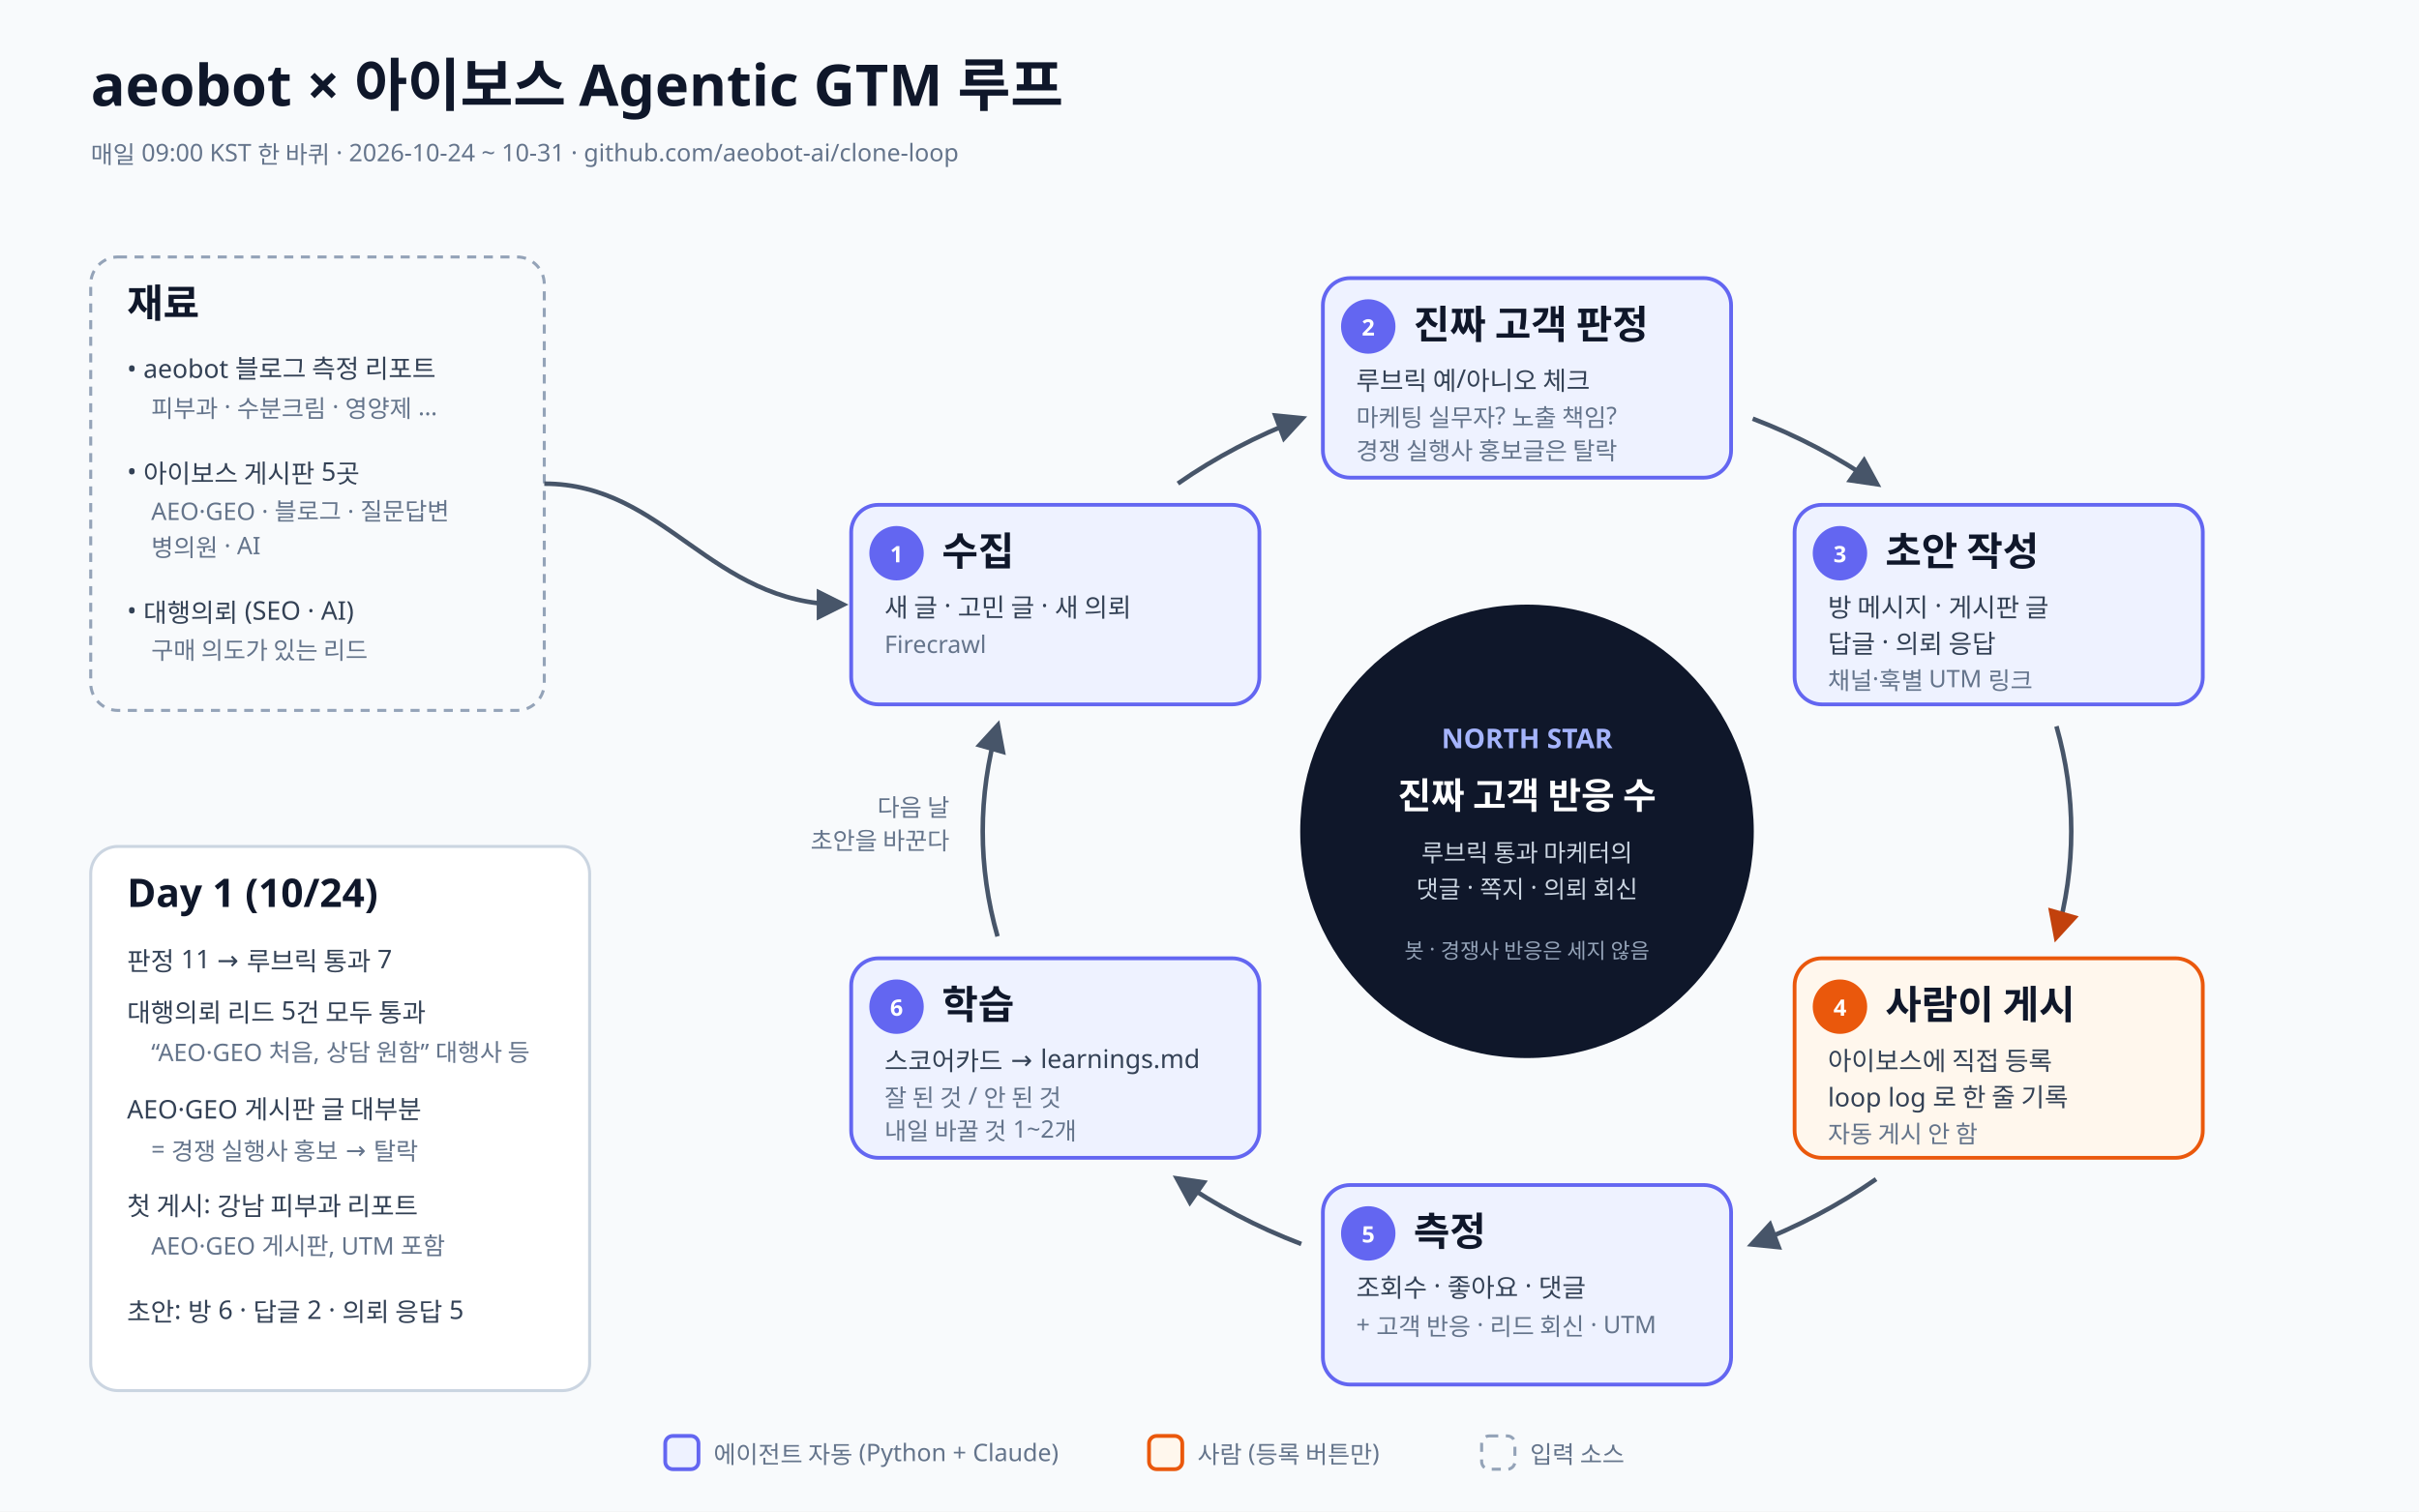
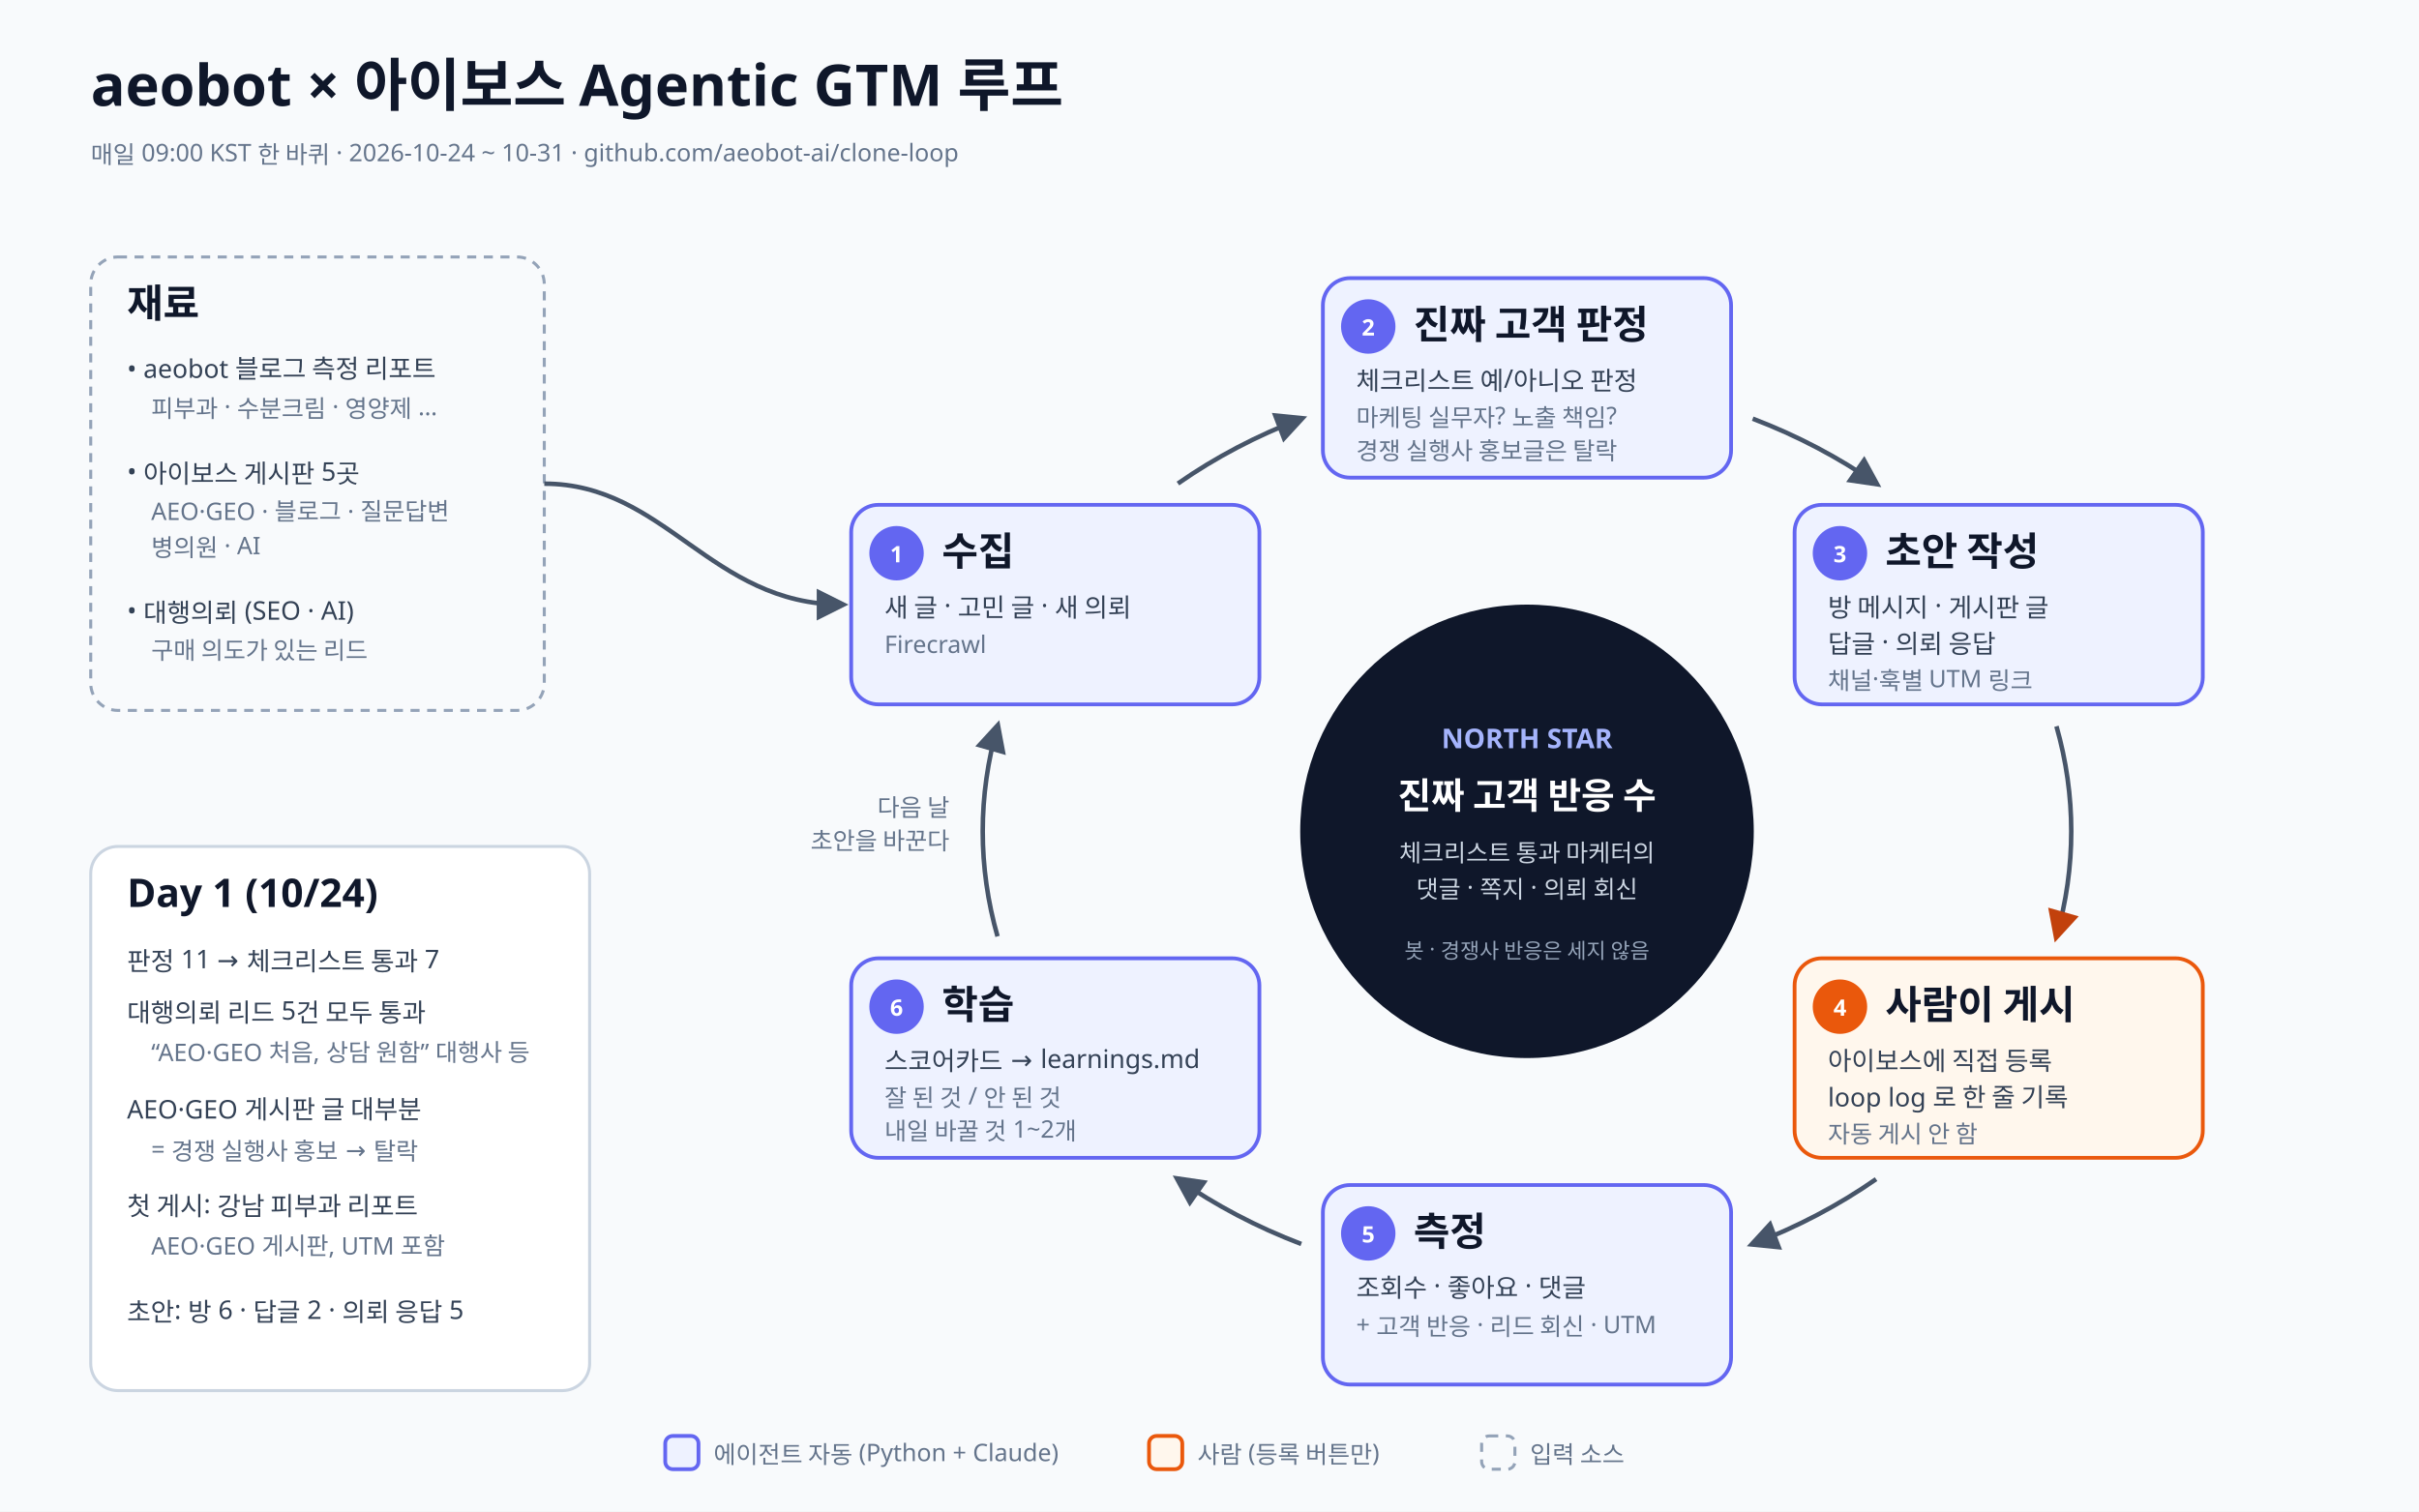
<svg xmlns="http://www.w3.org/2000/svg" viewBox="0 0 1600 1000" width="1600" height="1000" font-family="'Apple SD Gothic Neo','Noto Sans KR',sans-serif">
  <defs>
    <marker id="a" viewBox="0 0 10 10" refX="8" refY="5" markerWidth="7" markerHeight="7" orient="auto-start-reverse">
      <path d="M0,0 L10,5 L0,10 z" fill="#475569" />
    </marker>
    <marker id="h" viewBox="0 0 10 10" refX="8" refY="5" markerWidth="7" markerHeight="7" orient="auto-start-reverse">
      <path d="M0,0 L10,5 L0,10 z" fill="#c2410c" />
    </marker>
    <style>
      .t{font-size:26px;font-weight:700;fill:#0f172a}
      .s{font-size:17px;fill:#334155}
      .n{font-size:15px;font-weight:700;fill:#ffffff}
      .cap{font-size:16px;fill:#64748b}
      .box{fill:#ffffff;stroke:#cbd5e1;stroke-width:2}
      .auto{fill:#eef2ff;stroke:#6366f1;stroke-width:2.5}
      .human{fill:#fff7ed;stroke:#ea580c;stroke-width:2.5}
      .src{fill:#f8fafc;stroke:#94a3b8;stroke-width:2;stroke-dasharray:6 5}
      .ln{stroke:#475569;stroke-width:3;fill:none}
    </style>
  </defs>
  <rect width="1600" height="1000" fill="#f8fafc" />
  <text x="60" y="70" font-size="38" font-weight="800" fill="#0f172a">aeobot × 아이보스 Agentic GTM 루프</text>
  <text x="60" y="108" class="cap">매일 09:00 KST 한 바퀴 · 2026-10-24 ~ 10-31 · github.com/aeobot-ai/clone-loop</text>
  <rect x="60" y="170" width="300" height="300" rx="18" class="src" />
  <text x="84" y="210" class="t">재료</text>
  <text x="84" y="250" class="s">• aeobot 블로그 측정 리포트</text>
  <text x="100" y="276" class="cap">피부과 · 수분크림 · 영양제 …</text>
  <text x="84" y="318" class="s">• 아이보스 게시판 5곳</text>
  <text x="100" y="344" class="cap">AEO·GEO · 블로그 · 질문답변</text>
  <text x="100" y="368" class="cap">병의원 · AI</text>
  <text x="84" y="410" class="s">• 대행의뢰 (SEO · AI)</text>
  <text x="100" y="436" class="cap">구매 의도가 있는 리드</text>
  <path d="M360,320 C440,320 470,400 557,400" class="ln" marker-end="url(#a)" />
  <path id="arc0" d="M779.1,319.9 A360,300 0 0 1 860.7,277.0" class="ln" marker-end="url(#a)" />
  <path id="arc1" d="M1159.3,277.0 A360,300 0 0 1 1240.9,319.9" class="ln" marker-end="url(#a)" />
  <path id="arc2" d="M1360.2,480.5 A360,300 0 0 1 1360.2,619.5" class="ln" stroke="#c2410c" marker-end="url(#h)" />
  <path id="arc3" d="M1240.9,780.1 A360,300 0 0 1 1159.3,823.0" class="ln" marker-end="url(#a)" />
  <path id="arc4" d="M860.7,823.0 A360,300 0 0 1 779.1,780.1" class="ln" marker-end="url(#a)" />
  <path id="arc5" d="M659.8,619.5 A360,300 0 0 1 659.8,480.5" class="ln" marker-end="url(#a)" />
  <text x="628" y="540" text-anchor="end" class="cap">다음 날</text>
  <text x="628" y="562" text-anchor="end" class="cap">초안을 바꾼다</text>
  <rect x="563" y="334" width="270" height="132" rx="18" class="auto" />
  <circle cx="593" cy="366" r="18" fill="#6366f1" />
  <text x="593" y="372" text-anchor="middle" class="n">1</text>
  <text x="623" y="374" class="t">수집</text>
  <text x="585" y="408" class="s">새 글 · 고민 글 · 새 의뢰</text>
  <text x="585" y="432" class="cap">Firecrawl</text>
  <rect x="875" y="184" width="270" height="132" rx="18" class="auto" />
  <circle cx="905" cy="216" r="18" fill="#6366f1" />
  <text x="905" y="222" text-anchor="middle" class="n">2</text>
  <text x="935" y="224" class="t">진짜 고객 판정</text>
-   <text x="897" y="258" class="s">루브릭 예/아니오 체크</text>
+   <text x="897" y="258" class="s">체크리스트 예/아니오 판정</text>
  <text x="897" y="282" class="cap">마케팅 실무자? 노출 책임?</text>
  <text x="897" y="304" class="cap">경쟁 실행사 홍보글은 탈락</text>
  <rect x="1187" y="334" width="270" height="132" rx="18" class="auto" />
  <circle cx="1217" cy="366" r="18" fill="#6366f1" />
  <text x="1217" y="372" text-anchor="middle" class="n">3</text>
  <text x="1247" y="374" class="t">초안 작성</text>
  <text x="1209" y="408" class="s">방 메시지 · 게시판 글</text>
  <text x="1209" y="432" class="s">답글 · 의뢰 응답</text>
  <text x="1209" y="456" class="cap">채널·훅별 UTM 링크</text>
  <rect x="1187" y="634" width="270" height="132" rx="18" class="human" />
  <circle cx="1217" cy="666" r="18" fill="#ea580c" />
  <text x="1217" y="672" text-anchor="middle" class="n">4</text>
  <text x="1247" y="674" class="t">사람이 게시</text>
  <text x="1209" y="708" class="s">아이보스에 직접 등록</text>
  <text x="1209" y="732" class="s">loop log 로 한 줄 기록</text>
  <text x="1209" y="756" class="cap">자동 게시 안 함</text>
  <rect x="875" y="784" width="270" height="132" rx="18" class="auto" />
  <circle cx="905" cy="816" r="18" fill="#6366f1" />
  <text x="905" y="822" text-anchor="middle" class="n">5</text>
  <text x="935" y="824" class="t">측정</text>
  <text x="897" y="858" class="s">조회수 · 좋아요 · 댓글</text>
  <text x="897" y="882" class="cap">+ 고객 반응 · 리드 회신 · UTM</text>
  <rect x="563" y="634" width="270" height="132" rx="18" class="auto" />
  <circle cx="593" cy="666" r="18" fill="#6366f1" />
  <text x="593" y="672" text-anchor="middle" class="n">6</text>
  <text x="623" y="674" class="t">학습</text>
  <text x="585" y="708" class="s">스코어카드 → learnings.md</text>
  <text x="585" y="732" class="cap">잘 된 것 / 안 된 것</text>
  <text x="585" y="754" class="cap">내일 바꿀 것 1~2개</text>
  <circle cx="1010" cy="550" r="150" fill="#0f172a" />
  <text x="1010" y="495" text-anchor="middle" font-size="18" font-weight="700" fill="#a5b4fc">NORTH STAR</text>
  <text x="1010" y="535" text-anchor="middle" font-size="24" font-weight="800" fill="#ffffff">진짜 고객 반응 수</text>
-   <text x="1010" y="570" text-anchor="middle" font-size="16" fill="#cbd5e1">루브릭 통과 마케터의</text>
+   <text x="1010" y="570" text-anchor="middle" font-size="16" fill="#cbd5e1">체크리스트 통과 마케터의</text>
  <text x="1010" y="594" text-anchor="middle" font-size="16" fill="#cbd5e1">댓글 · 쪽지 · 의뢰 회신</text>
  <text x="1010" y="634" text-anchor="middle" font-size="14" fill="#94a3b8">봇 · 경쟁사 반응은 세지 않음</text>
  <rect x="60" y="560" width="330" height="360" rx="18" class="box" />
  <text x="84" y="600" class="t">Day 1 (10/24)</text>
-   <text x="84" y="642" class="s">판정 11 → 루브릭 통과 7</text>
+   <text x="84" y="642" class="s">판정 11 → 체크리스트 통과 7</text>
  <text x="84" y="676" class="s">대행의뢰 리드 5건 모두 통과</text>
  <text x="100" y="702" class="cap">“AEO·GEO 처음, 상담 원함” 대행사 등</text>
  <text x="84" y="740" class="s">AEO·GEO 게시판 글 대부분</text>
  <text x="100" y="766" class="cap">= 경쟁 실행사 홍보 → 탈락</text>
  <text x="84" y="804" class="s">첫 게시: 강남 피부과 리포트</text>
  <text x="100" y="830" class="cap">AEO·GEO 게시판, UTM 포함</text>
  <text x="84" y="874" class="s">초안: 방 6 · 답글 2 · 의뢰 응답 5</text>
  <rect x="440" y="950" width="22" height="22" rx="5" class="auto" />
  <text x="472" y="968" class="cap">에이전트 자동 (Python + Claude)</text>
  <rect x="760" y="950" width="22" height="22" rx="5" class="human" />
  <text x="792" y="968" class="cap">사람 (등록 버튼만)</text>
  <rect x="980" y="950" width="22" height="22" rx="5" class="src" />
  <text x="1012" y="968" class="cap">입력 소스</text>
</svg>
